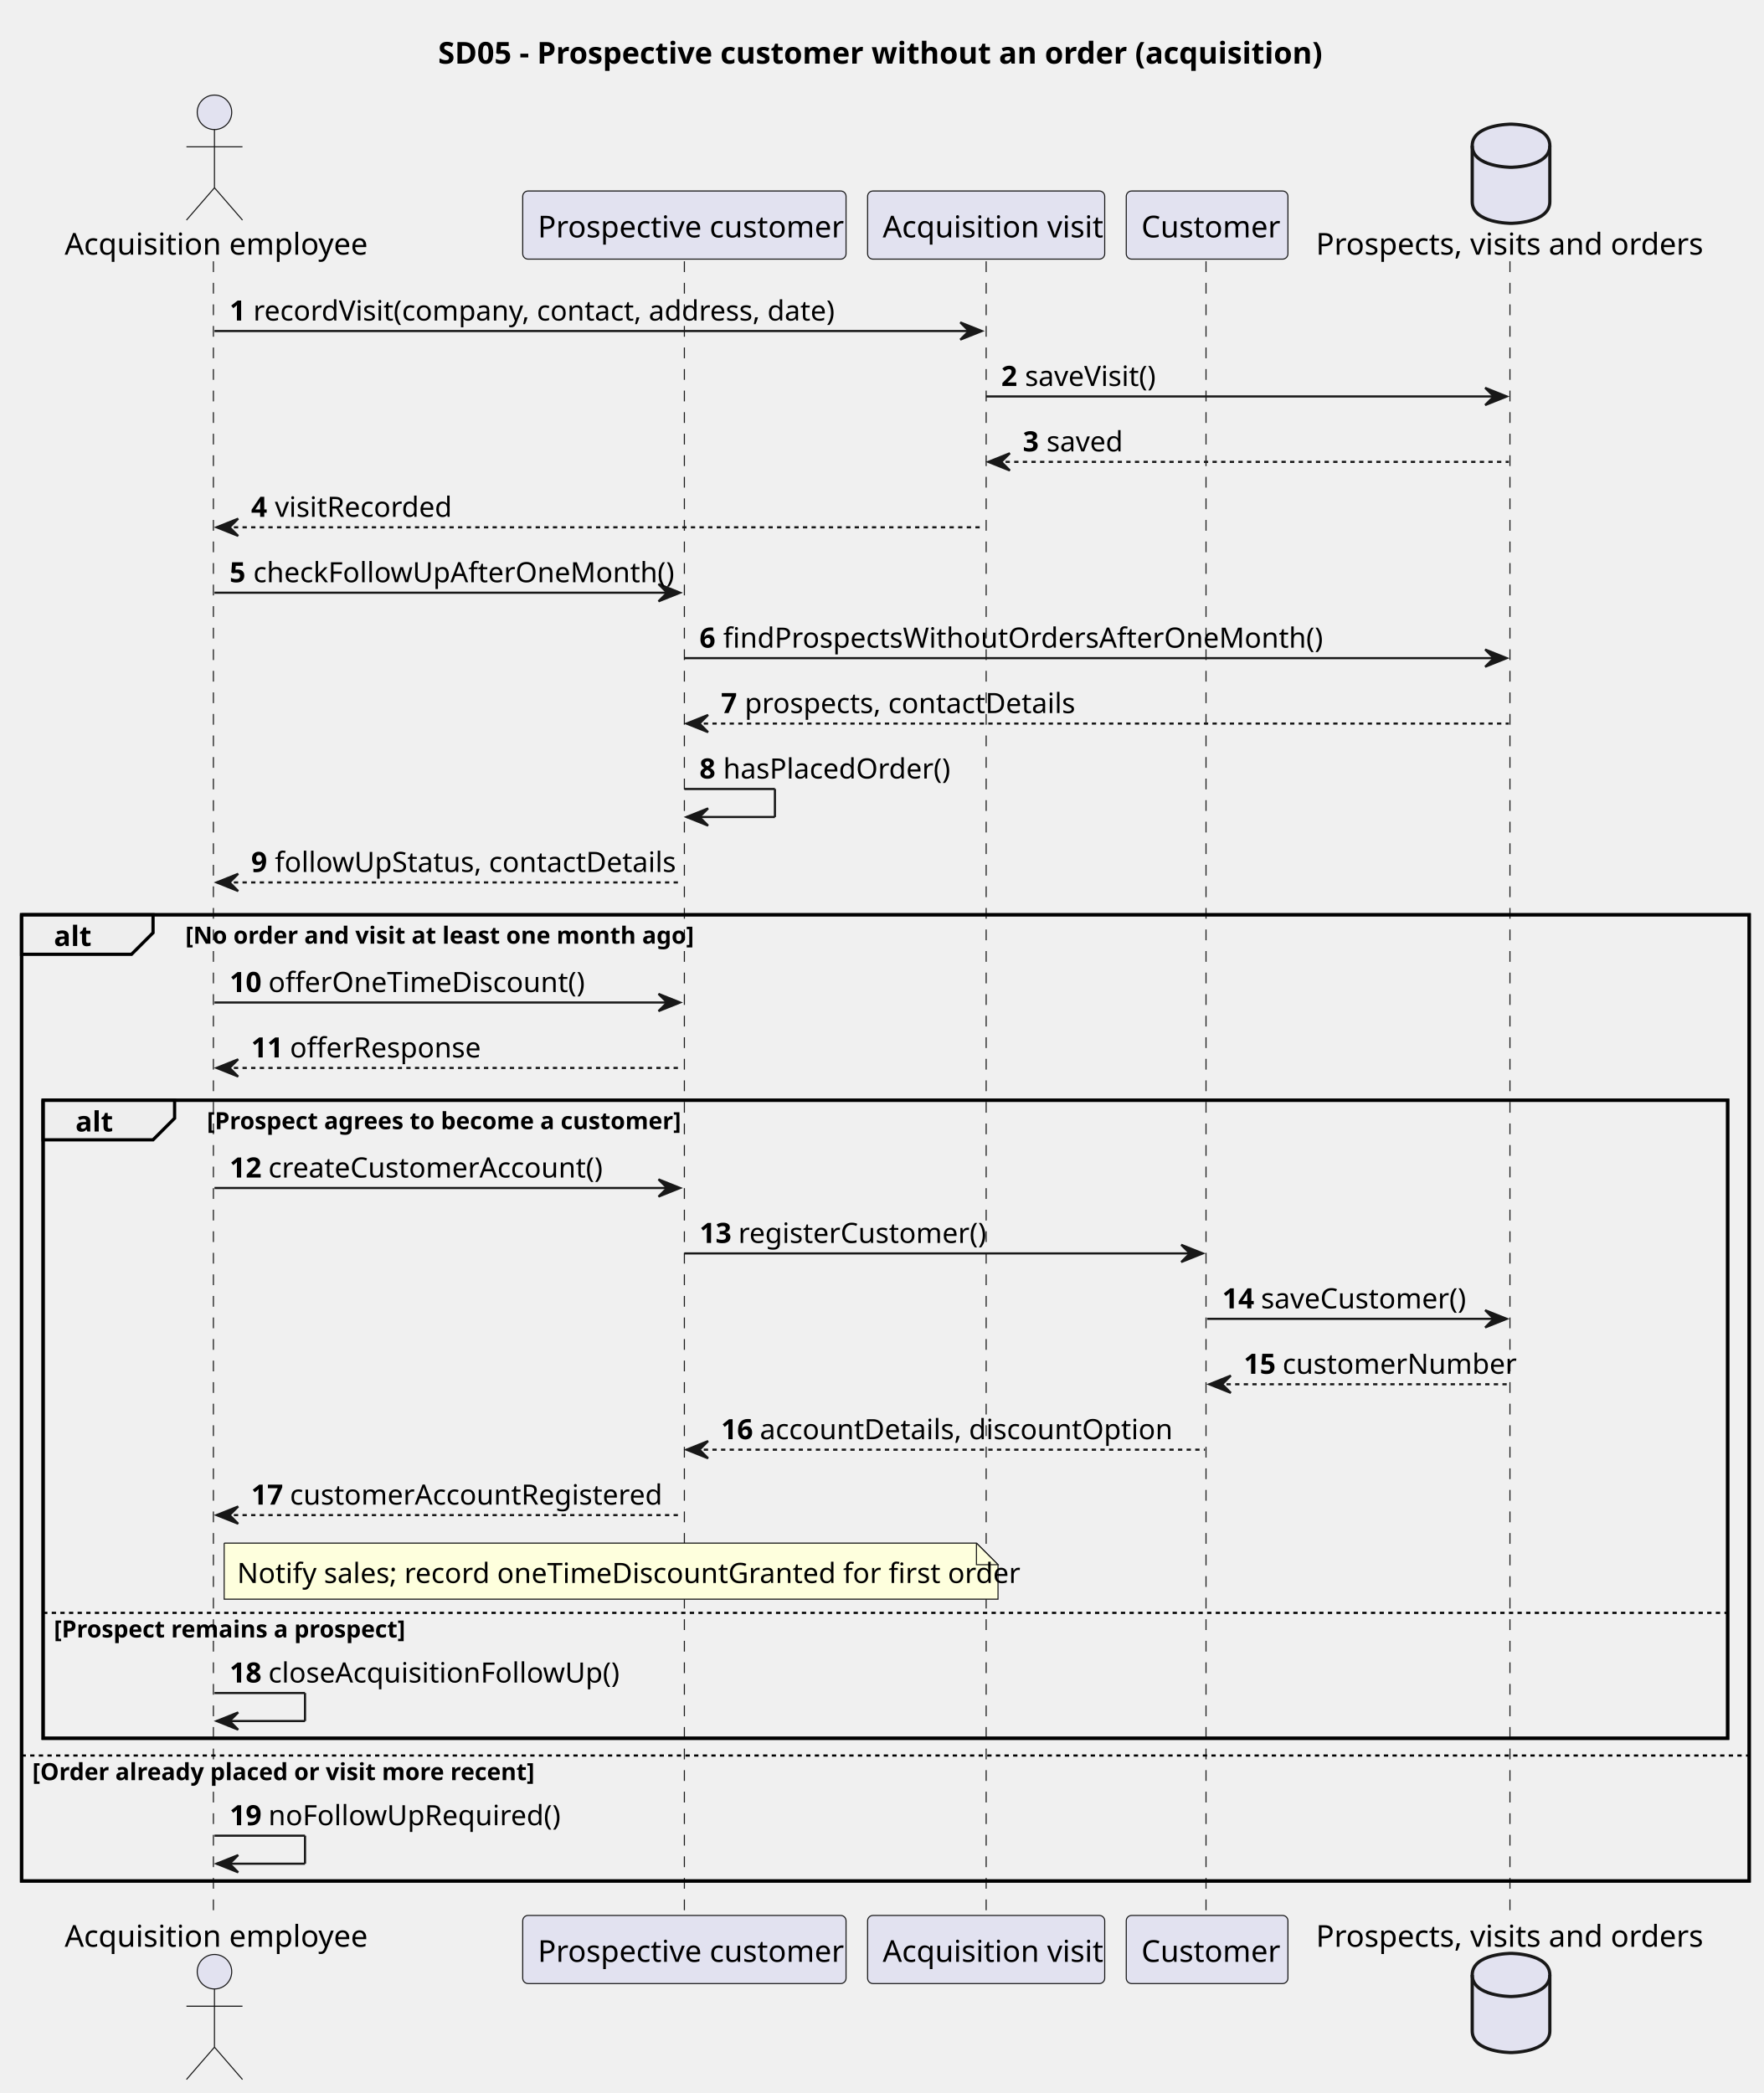
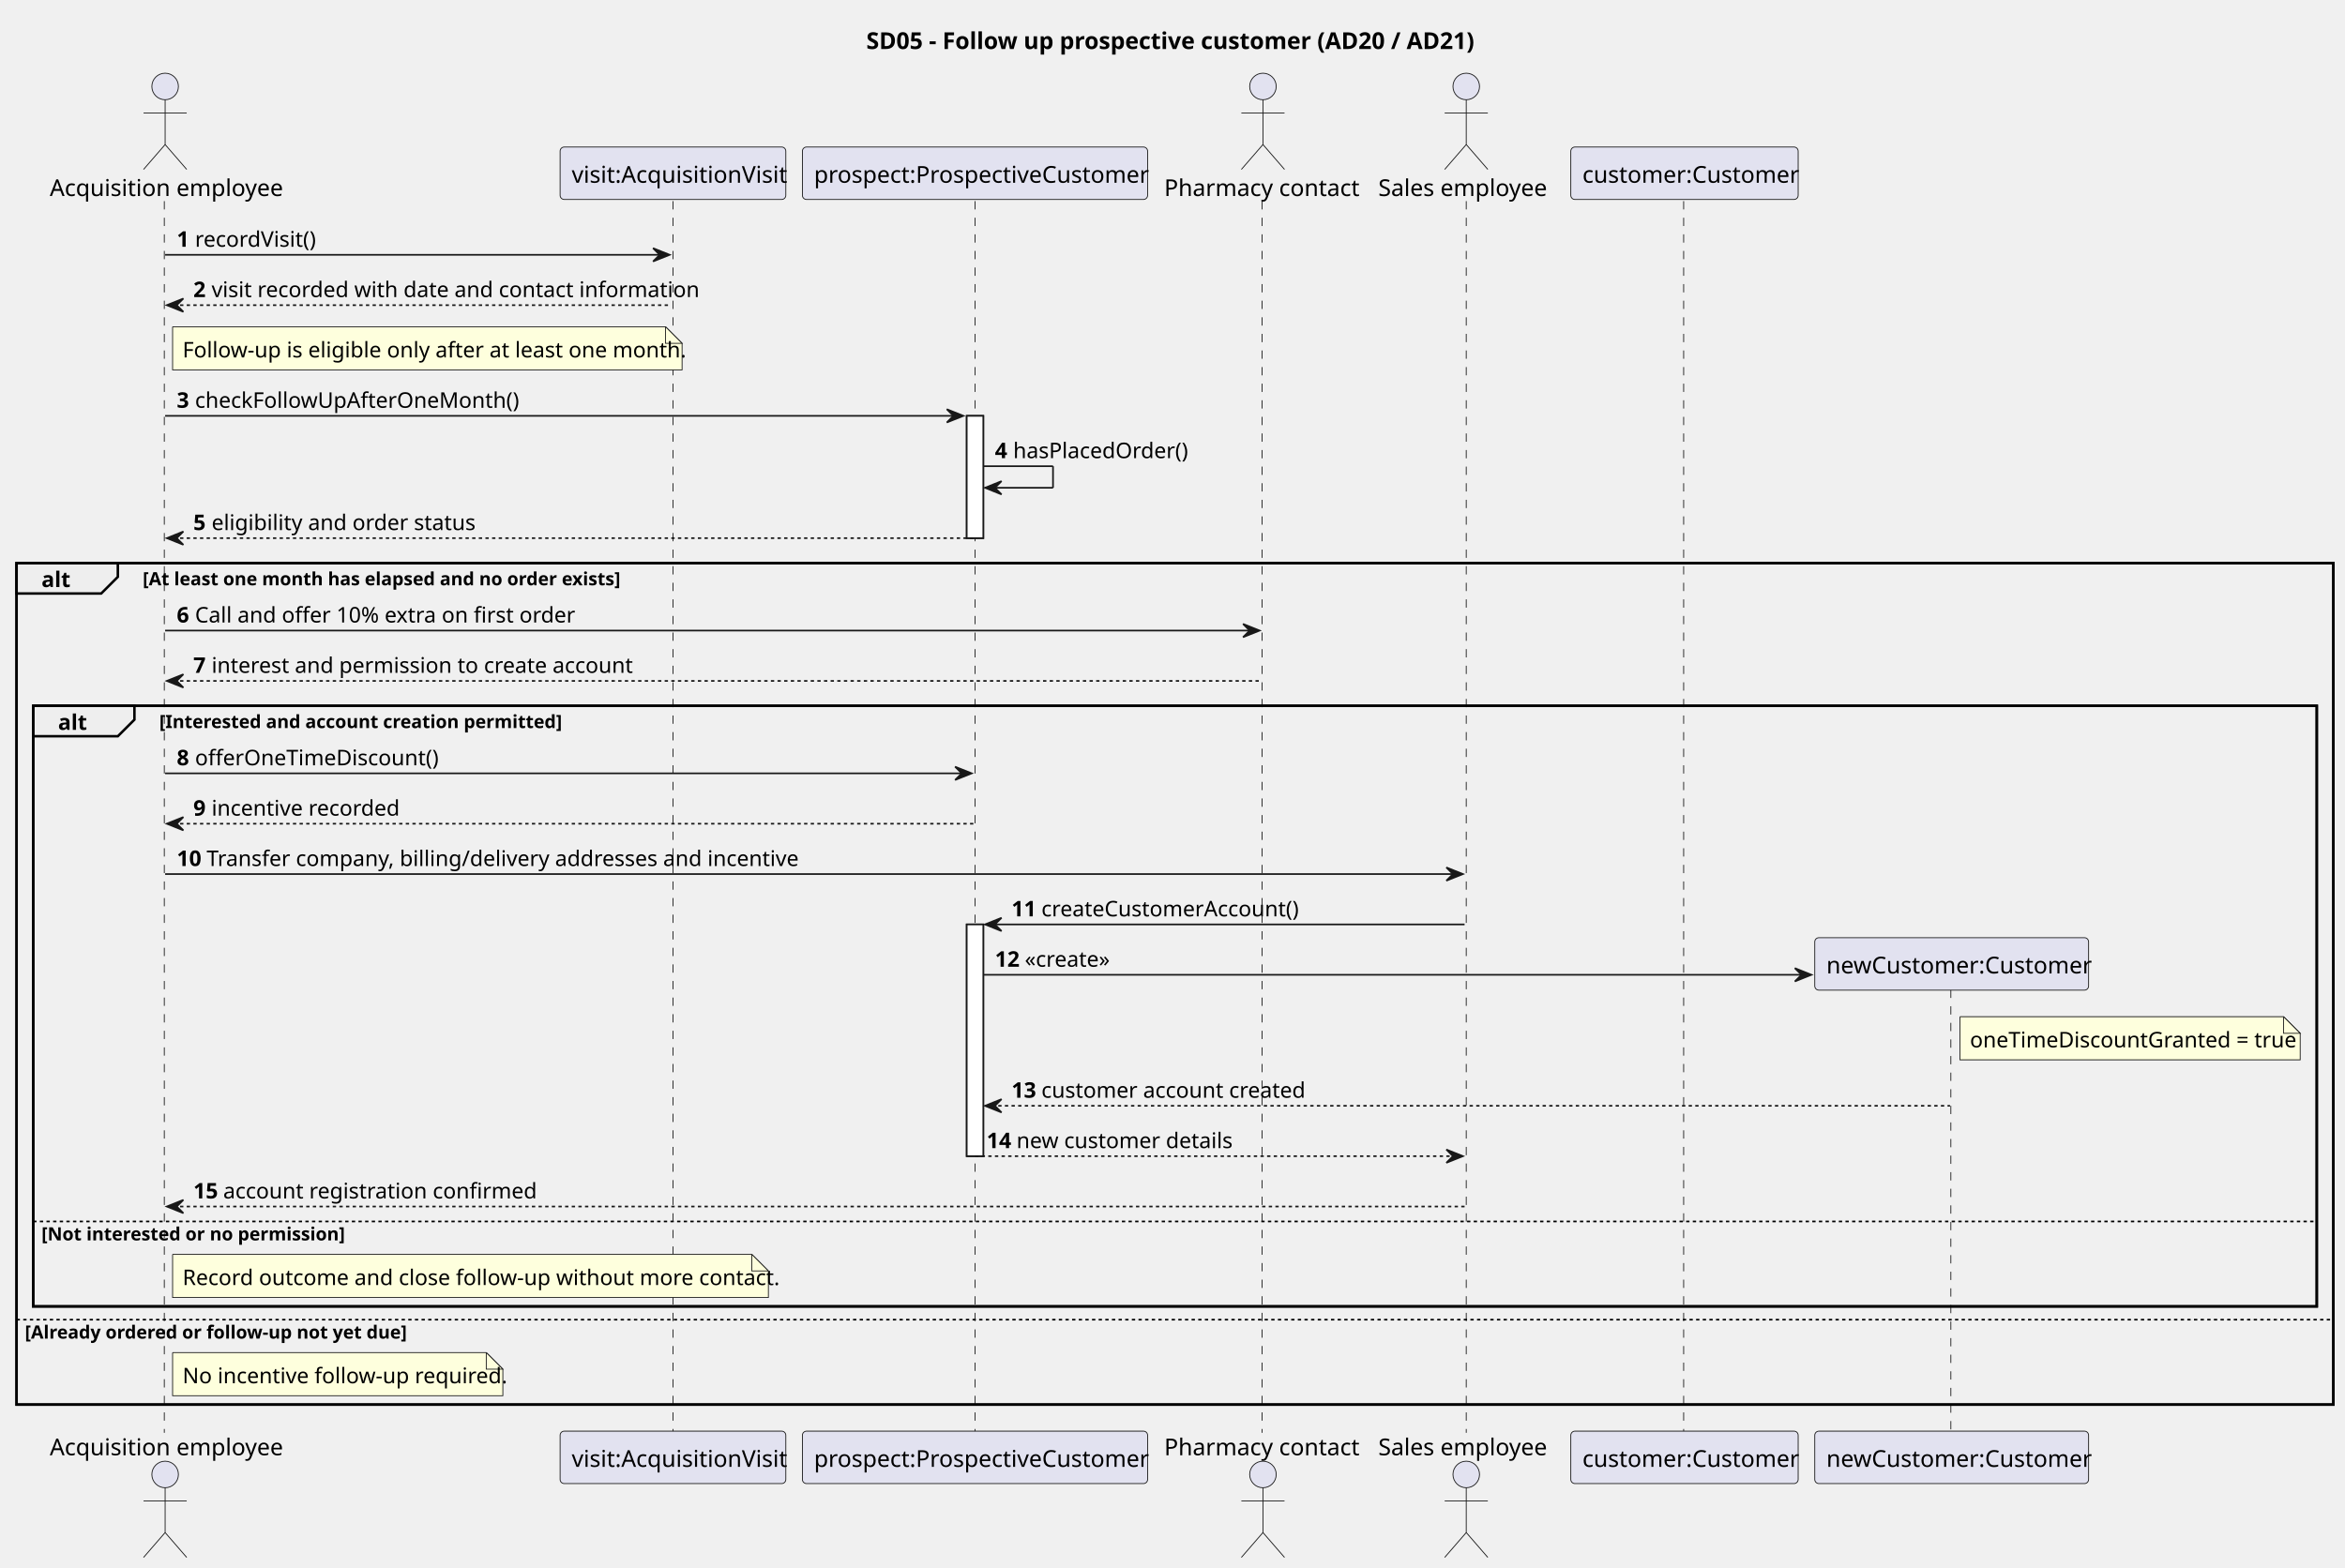
- <svg xmlns="http://www.w3.org/2000/svg" contentStyleType="text/css" height="971px" preserveAspectRatio="none" style="width:818px;height:971px;background:#FFFFFF;" version="1.1" viewBox="0 0 818 971" width="818px" zoomAndPan="magnify">
+ <svg xmlns="http://www.w3.org/2000/svg" contentStyleType="text/css" height="945px" preserveAspectRatio="none" style="width:1413px;height:945px;background:#FFFFFF;" version="1.1" viewBox="0 0 1413 945" width="1413px" zoomAndPan="magnify">
  <defs />
  <g>
-     <text fill="#000000" font-family="sans-serif" font-size="14" font-weight="bold" lengthAdjust="spacing" textLength="414" x="203.25" y="29.533">SD05 - Prospective customer without an order (acquisition)</text>
-     <rect fill="none" height="448.242" style="stroke:#000000;stroke-width:1.5;" width="801.5" x="10" y="424.383" />
-     <rect fill="none" height="296" style="stroke:#000000;stroke-width:1.5;" width="781.5" x="20" y="510.438" />
-     <line style="stroke:#181818;stroke-width:0.5;stroke-dasharray:5.0,5.0;" x1="99" x2="99" y1="121.219" y2="889.625" />
-     <line style="stroke:#181818;stroke-width:0.5;stroke-dasharray:5.0,5.0;" x1="317.5" x2="317.5" y1="121.219" y2="889.625" />
-     <line style="stroke:#181818;stroke-width:0.5;stroke-dasharray:5.0,5.0;" x1="457.5" x2="457.5" y1="121.219" y2="889.625" />
-     <line style="stroke:#181818;stroke-width:0.5;stroke-dasharray:5.0,5.0;" x1="559.5" x2="559.5" y1="121.219" y2="889.625" />
-     <line style="stroke:#181818;stroke-width:0.5;stroke-dasharray:5.0,5.0;" x1="700.5" x2="700.5" y1="121.219" y2="889.625" />
+     <text fill="#000000" font-family="sans-serif" font-size="14" font-weight="bold" lengthAdjust="spacing" textLength="371" x="522" y="29.533">SD05 - Follow up prospective customer (AD20 / AD21)</text>
+     <rect fill="#FFFFFF" height="73.703" style="stroke:#181818;stroke-width:1.0;" width="10" x="582.5" y="250.625" />
+     <rect fill="#FFFFFF" height="139.664" style="stroke:#181818;stroke-width:1.0;" width="10" x="582.5" y="557.141" />
+     <rect fill="none" height="507.203" style="stroke:#000000;stroke-width:1.5;" width="1396" x="10" y="339.328" />
+     <rect fill="none" height="361.961" style="stroke:#000000;stroke-width:1.5;" width="1376" x="20" y="425.383" />
+     <line style="stroke:#181818;stroke-width:0.5;stroke-dasharray:5.0,5.0;" x1="99" x2="99" y1="121.219" y2="863.531" />
+     <line style="stroke:#181818;stroke-width:0.5;stroke-dasharray:5.0,5.0;" x1="405.5" x2="405.5" y1="121.219" y2="863.531" />
+     <line style="stroke:#181818;stroke-width:0.5;stroke-dasharray:5.0,5.0;" x1="587.5" x2="587.5" y1="121.219" y2="863.531" />
+     <line style="stroke:#181818;stroke-width:0.5;stroke-dasharray:5.0,5.0;" x1="760.5" x2="760.5" y1="121.219" y2="863.531" />
+     <line style="stroke:#181818;stroke-width:0.5;stroke-dasharray:5.0,5.0;" x1="883.5" x2="883.5" y1="121.219" y2="863.531" />
+     <line style="stroke:#181818;stroke-width:0.5;stroke-dasharray:5.0,5.0;" x1="1014.5" x2="1014.5" y1="121.219" y2="863.531" />
+     <line style="stroke:#181818;stroke-width:0.5;stroke-dasharray:5.0,5.0;" x1="1175.5" x2="1175.5" y1="596.445" y2="863.531" />
    <text fill="#000000" font-family="sans-serif" font-size="14" lengthAdjust="spacing" textLength="133" x="30" y="118.143">Acquisition employee</text>
    <ellipse cx="99.5" cy="52.109" fill="#E2E2F0" rx="8" ry="8" style="stroke:#181818;stroke-width:0.5;" />
    <path d="M99.5,60.109 L99.5,87.109 M86.5,68.109 L112.5,68.109 M99.5,87.109 L86.5,102.109 M99.5,87.109 L112.5,102.109 " fill="none" style="stroke:#181818;stroke-width:0.5;" />
-     <text fill="#000000" font-family="sans-serif" font-size="14" lengthAdjust="spacing" textLength="133" x="30" y="903.158">Acquisition employee</text>
-     <ellipse cx="99.5" cy="914.734" fill="#E2E2F0" rx="8" ry="8" style="stroke:#181818;stroke-width:0.5;" />
-     <path d="M99.5,922.734 L99.5,949.734 M86.5,930.734 L112.5,930.734 M99.5,949.734 L86.5,964.734 M99.5,949.734 L112.5,964.734 " fill="none" style="stroke:#181818;stroke-width:0.5;" />
-     <rect fill="#E2E2F0" height="31.609" rx="2.5" ry="2.5" style="stroke:#181818;stroke-width:0.5;" width="150" x="242.5" y="88.609" />
-     <text fill="#000000" font-family="sans-serif" font-size="14" lengthAdjust="spacing" textLength="136" x="249.5" y="110.143">Prospective customer</text>
-     <rect fill="#E2E2F0" height="31.609" rx="2.5" ry="2.5" style="stroke:#181818;stroke-width:0.5;" width="150" x="242.5" y="888.625" />
-     <text fill="#000000" font-family="sans-serif" font-size="14" lengthAdjust="spacing" textLength="136" x="249.5" y="910.158">Prospective customer</text>
-     <rect fill="#E2E2F0" height="31.609" rx="2.5" ry="2.5" style="stroke:#181818;stroke-width:0.5;" width="110" x="402.5" y="88.609" />
-     <text fill="#000000" font-family="sans-serif" font-size="14" lengthAdjust="spacing" textLength="96" x="409.5" y="110.143">Acquisition visit</text>
-     <rect fill="#E2E2F0" height="31.609" rx="2.5" ry="2.5" style="stroke:#181818;stroke-width:0.5;" width="110" x="402.5" y="888.625" />
-     <text fill="#000000" font-family="sans-serif" font-size="14" lengthAdjust="spacing" textLength="96" x="409.5" y="910.158">Acquisition visit</text>
-     <rect fill="#E2E2F0" height="31.609" rx="2.5" ry="2.5" style="stroke:#181818;stroke-width:0.5;" width="75" x="522.5" y="88.609" />
-     <text fill="#000000" font-family="sans-serif" font-size="14" lengthAdjust="spacing" textLength="61" x="529.5" y="110.143">Customer</text>
-     <rect fill="#E2E2F0" height="31.609" rx="2.5" ry="2.5" style="stroke:#181818;stroke-width:0.5;" width="75" x="522.5" y="888.625" />
-     <text fill="#000000" font-family="sans-serif" font-size="14" lengthAdjust="spacing" textLength="61" x="529.5" y="910.158">Customer</text>
-     <text fill="#000000" font-family="sans-serif" font-size="14" lengthAdjust="spacing" textLength="175" x="610.5" y="118.143">Prospects, visits and orders</text>
-     <path d="M683,67.609 C683,57.609 701,57.609 701,57.609 C701,57.609 719,57.609 719,67.609 L719,93.609 C719,103.609 701,103.609 701,103.609 C701,103.609 683,103.609 683,93.609 L683,67.609 " fill="#E2E2F0" style="stroke:#181818;stroke-width:1.5;" />
-     <path d="M683,67.609 C683,77.609 701,77.609 701,77.609 C701,77.609 719,77.609 719,67.609 " fill="none" style="stroke:#181818;stroke-width:1.5;" />
-     <text fill="#000000" font-family="sans-serif" font-size="14" lengthAdjust="spacing" textLength="175" x="610.5" y="903.158">Prospects, visits and orders</text>
-     <path d="M683,916.234 C683,906.234 701,906.234 701,906.234 C701,906.234 719,906.234 719,916.234 L719,942.234 C719,952.234 701,952.234 701,952.234 C701,952.234 683,952.234 683,942.234 L683,916.234 " fill="#E2E2F0" style="stroke:#181818;stroke-width:1.5;" />
-     <path d="M683,916.234 C683,926.234 701,926.234 701,926.234 C701,926.234 719,926.234 719,916.234 " fill="none" style="stroke:#181818;stroke-width:1.5;" />
-     <polygon fill="#181818" points="445.5,149.57,455.5,153.57,445.5,157.57,449.5,153.57" style="stroke:#181818;stroke-width:1.0;" />
-     <line style="stroke:#181818;stroke-width:1.0;" x1="99.5" x2="451.5" y1="153.57" y2="153.57" />
+     <text fill="#000000" font-family="sans-serif" font-size="14" lengthAdjust="spacing" textLength="133" x="30" y="877.064">Acquisition employee</text>
+     <ellipse cx="99.5" cy="888.641" fill="#E2E2F0" rx="8" ry="8" style="stroke:#181818;stroke-width:0.5;" />
+     <path d="M99.5,896.641 L99.5,923.641 M86.5,904.641 L112.5,904.641 M99.5,923.641 L86.5,938.641 M99.5,923.641 L112.5,938.641 " fill="none" style="stroke:#181818;stroke-width:0.5;" />
+     <rect fill="#E2E2F0" height="31.609" rx="2.5" ry="2.5" style="stroke:#181818;stroke-width:0.5;" width="136" x="337.5" y="88.609" />
+     <text fill="#000000" font-family="sans-serif" font-size="14" lengthAdjust="spacing" textLength="122" x="344.5" y="110.143">visit:AcquisitionVisit</text>
+     <rect fill="#E2E2F0" height="31.609" rx="2.5" ry="2.5" style="stroke:#181818;stroke-width:0.5;" width="136" x="337.5" y="862.531" />
+     <text fill="#000000" font-family="sans-serif" font-size="14" lengthAdjust="spacing" textLength="122" x="344.5" y="884.064">visit:AcquisitionVisit</text>
+     <rect fill="#E2E2F0" height="31.609" rx="2.5" ry="2.5" style="stroke:#181818;stroke-width:0.5;" width="208" x="483.5" y="88.609" />
+     <text fill="#000000" font-family="sans-serif" font-size="14" lengthAdjust="spacing" textLength="194" x="490.5" y="110.143">prospect:ProspectiveCustomer</text>
+     <rect fill="#E2E2F0" height="31.609" rx="2.5" ry="2.5" style="stroke:#181818;stroke-width:0.5;" width="208" x="483.5" y="862.531" />
+     <text fill="#000000" font-family="sans-serif" font-size="14" lengthAdjust="spacing" textLength="194" x="490.5" y="884.064">prospect:ProspectiveCustomer</text>
+     <text fill="#000000" font-family="sans-serif" font-size="14" lengthAdjust="spacing" textLength="113" x="701.5" y="118.143">Pharmacy contact</text>
+     <ellipse cx="761" cy="52.109" fill="#E2E2F0" rx="8" ry="8" style="stroke:#181818;stroke-width:0.5;" />
+     <path d="M761,60.109 L761,87.109 M748,68.109 L774,68.109 M761,87.109 L748,102.109 M761,87.109 L774,102.109 " fill="none" style="stroke:#181818;stroke-width:0.5;" />
+     <text fill="#000000" font-family="sans-serif" font-size="14" lengthAdjust="spacing" textLength="113" x="701.5" y="877.064">Pharmacy contact</text>
+     <ellipse cx="761" cy="888.641" fill="#E2E2F0" rx="8" ry="8" style="stroke:#181818;stroke-width:0.5;" />
+     <path d="M761,896.641 L761,923.641 M748,904.641 L774,904.641 M761,923.641 L748,938.641 M761,923.641 L774,938.641 " fill="none" style="stroke:#181818;stroke-width:0.5;" />
+     <text fill="#000000" font-family="sans-serif" font-size="14" lengthAdjust="spacing" textLength="100" x="830.5" y="118.143">Sales employee</text>
+     <ellipse cx="883.5" cy="52.109" fill="#E2E2F0" rx="8" ry="8" style="stroke:#181818;stroke-width:0.5;" />
+     <path d="M883.5,60.109 L883.5,87.109 M870.5,68.109 L896.5,68.109 M883.5,87.109 L870.5,102.109 M883.5,87.109 L896.5,102.109 " fill="none" style="stroke:#181818;stroke-width:0.5;" />
+     <text fill="#000000" font-family="sans-serif" font-size="14" lengthAdjust="spacing" textLength="100" x="830.5" y="877.064">Sales employee</text>
+     <ellipse cx="883.5" cy="888.641" fill="#E2E2F0" rx="8" ry="8" style="stroke:#181818;stroke-width:0.5;" />
+     <path d="M883.5,896.641 L883.5,923.641 M870.5,904.641 L896.5,904.641 M883.5,923.641 L870.5,938.641 M883.5,923.641 L896.5,938.641 " fill="none" style="stroke:#181818;stroke-width:0.5;" />
+     <rect fill="#E2E2F0" height="31.609" rx="2.5" ry="2.5" style="stroke:#181818;stroke-width:0.5;" width="137" x="946.5" y="88.609" />
+     <text fill="#000000" font-family="sans-serif" font-size="14" lengthAdjust="spacing" textLength="123" x="953.5" y="110.143">customer:Customer</text>
+     <rect fill="#E2E2F0" height="31.609" rx="2.5" ry="2.5" style="stroke:#181818;stroke-width:0.5;" width="137" x="946.5" y="862.531" />
+     <text fill="#000000" font-family="sans-serif" font-size="14" lengthAdjust="spacing" textLength="123" x="953.5" y="884.064">customer:Customer</text>
+     <rect fill="#E2E2F0" height="31.609" rx="2.5" ry="2.5" style="stroke:#181818;stroke-width:0.5;" width="165" x="1093.5" y="862.531" />
+     <text fill="#000000" font-family="sans-serif" font-size="14" lengthAdjust="spacing" textLength="151" x="1100.5" y="884.064">newCustomer:Customer</text>
+     <rect fill="#FFFFFF" height="73.703" style="stroke:#181818;stroke-width:1.0;" width="10" x="582.5" y="250.625" />
+     <rect fill="#FFFFFF" height="139.664" style="stroke:#181818;stroke-width:1.0;" width="10" x="582.5" y="557.141" />
+     <polygon fill="#181818" points="393.5,149.57,403.5,153.57,393.5,157.57,397.5,153.57" style="stroke:#181818;stroke-width:1.0;" />
+     <line style="stroke:#181818;stroke-width:1.0;" x1="99.5" x2="399.5" y1="153.57" y2="153.57" />
    <text fill="#000000" font-family="sans-serif" font-size="13" font-weight="bold" lengthAdjust="spacing" textLength="7" x="106.5" y="148.714">1</text>
-     <text fill="#000000" font-family="sans-serif" font-size="13" lengthAdjust="spacing" textLength="261" x="117.5" y="148.714">recordVisit(company, contact, address, date)</text>
-     <polygon fill="#181818" points="689,179.922,699,183.922,689,187.922,693,183.922" style="stroke:#181818;stroke-width:1.0;" />
-     <line style="stroke:#181818;stroke-width:1.0;" x1="457.5" x2="695" y1="183.922" y2="183.922" />
-     <text fill="#000000" font-family="sans-serif" font-size="13" font-weight="bold" lengthAdjust="spacing" textLength="7" x="464.5" y="179.065">2</text>
-     <text fill="#000000" font-family="sans-serif" font-size="13" lengthAdjust="spacing" textLength="60" x="475.5" y="179.065">saveVisit()</text>
-     <polygon fill="#181818" points="468.5,210.273,458.5,214.273,468.5,218.273,464.5,214.273" style="stroke:#181818;stroke-width:1.0;" />
-     <line style="stroke:#181818;stroke-width:1.0;stroke-dasharray:2.0,2.0;" x1="462.5" x2="700" y1="214.273" y2="214.273" />
-     <text fill="#000000" font-family="sans-serif" font-size="13" font-weight="bold" lengthAdjust="spacing" textLength="7" x="474.5" y="209.417">3</text>
-     <text fill="#000000" font-family="sans-serif" font-size="13" lengthAdjust="spacing" textLength="33" x="485.5" y="209.417">saved</text>
-     <polygon fill="#181818" points="110.5,240.625,100.5,244.625,110.5,248.625,106.5,244.625" style="stroke:#181818;stroke-width:1.0;" />
-     <line style="stroke:#181818;stroke-width:1.0;stroke-dasharray:2.0,2.0;" x1="104.5" x2="456.5" y1="244.625" y2="244.625" />
-     <text fill="#000000" font-family="sans-serif" font-size="13" font-weight="bold" lengthAdjust="spacing" textLength="7" x="116.5" y="239.769">4</text>
-     <text fill="#000000" font-family="sans-serif" font-size="13" lengthAdjust="spacing" textLength="77" x="127.5" y="239.769">visitRecorded</text>
-     <polygon fill="#181818" points="305.5,270.977,315.5,274.977,305.5,278.977,309.5,274.977" style="stroke:#181818;stroke-width:1.0;" />
-     <line style="stroke:#181818;stroke-width:1.0;" x1="99.5" x2="311.5" y1="274.977" y2="274.977" />
-     <text fill="#000000" font-family="sans-serif" font-size="13" font-weight="bold" lengthAdjust="spacing" textLength="7" x="106.5" y="270.12">5</text>
-     <text fill="#000000" font-family="sans-serif" font-size="13" lengthAdjust="spacing" textLength="183" x="117.5" y="270.12">checkFollowUpAfterOneMonth()</text>
-     <polygon fill="#181818" points="689,301.328,699,305.328,689,309.328,693,305.328" style="stroke:#181818;stroke-width:1.0;" />
-     <line style="stroke:#181818;stroke-width:1.0;" x1="317.5" x2="695" y1="305.328" y2="305.328" />
-     <text fill="#000000" font-family="sans-serif" font-size="13" font-weight="bold" lengthAdjust="spacing" textLength="7" x="324.5" y="300.472">6</text>
-     <text fill="#000000" font-family="sans-serif" font-size="13" lengthAdjust="spacing" textLength="258" x="335.5" y="300.472">findProspectsWithoutOrdersAfterOneMonth()</text>
-     <polygon fill="#181818" points="328.5,331.68,318.5,335.68,328.5,339.68,324.5,335.68" style="stroke:#181818;stroke-width:1.0;" />
-     <line style="stroke:#181818;stroke-width:1.0;stroke-dasharray:2.0,2.0;" x1="322.5" x2="700" y1="335.68" y2="335.68" />
-     <text fill="#000000" font-family="sans-serif" font-size="13" font-weight="bold" lengthAdjust="spacing" textLength="7" x="334.5" y="330.823">7</text>
-     <text fill="#000000" font-family="sans-serif" font-size="13" lengthAdjust="spacing" textLength="148" x="345.5" y="330.823">prospects, contactDetails</text>
-     <line style="stroke:#181818;stroke-width:1.0;" x1="317.5" x2="359.5" y1="366.031" y2="366.031" />
-     <line style="stroke:#181818;stroke-width:1.0;" x1="359.5" x2="359.5" y1="366.031" y2="379.031" />
-     <line style="stroke:#181818;stroke-width:1.0;" x1="318.5" x2="359.5" y1="379.031" y2="379.031" />
-     <polygon fill="#181818" points="328.5,375.031,318.5,379.031,328.5,383.031,324.5,379.031" style="stroke:#181818;stroke-width:1.0;" />
-     <text fill="#000000" font-family="sans-serif" font-size="13" font-weight="bold" lengthAdjust="spacing" textLength="7" x="324.5" y="361.175">8</text>
-     <text fill="#000000" font-family="sans-serif" font-size="13" lengthAdjust="spacing" textLength="101" x="335.5" y="361.175">hasPlacedOrder()</text>
-     <polygon fill="#181818" points="110.5,405.383,100.5,409.383,110.5,413.383,106.5,409.383" style="stroke:#181818;stroke-width:1.0;" />
-     <line style="stroke:#181818;stroke-width:1.0;stroke-dasharray:2.0,2.0;" x1="104.5" x2="316.5" y1="409.383" y2="409.383" />
-     <text fill="#000000" font-family="sans-serif" font-size="13" font-weight="bold" lengthAdjust="spacing" textLength="7" x="116.5" y="404.526">9</text>
-     <text fill="#000000" font-family="sans-serif" font-size="13" lengthAdjust="spacing" textLength="177" x="127.5" y="404.526">followUpStatus, contactDetails</text>
-     <path d="M10,424.383 L71,424.383 L71,432.734 L61,442.734 L10,442.734 L10,424.383 " fill="#EEEEEE" style="stroke:#000000;stroke-width:1.5;" />
-     <rect fill="none" height="448.242" style="stroke:#000000;stroke-width:1.5;" width="801.5" x="10" y="424.383" />
-     <text fill="#000000" font-family="sans-serif" font-size="13" font-weight="bold" lengthAdjust="spacing" textLength="16" x="25" y="438.878">alt</text>
-     <text fill="#000000" font-family="sans-serif" font-size="11" font-weight="bold" lengthAdjust="spacing" textLength="234" x="86" y="437.802">[No order and visit at least one month ago]</text>
-     <polygon fill="#181818" points="305.5,461.086,315.5,465.086,305.5,469.086,309.5,465.086" style="stroke:#181818;stroke-width:1.0;" />
-     <line style="stroke:#181818;stroke-width:1.0;" x1="99.5" x2="311.5" y1="465.086" y2="465.086" />
-     <text fill="#000000" font-family="sans-serif" font-size="13" font-weight="bold" lengthAdjust="spacing" textLength="14" x="106.5" y="460.229">10</text>
-     <text fill="#000000" font-family="sans-serif" font-size="13" lengthAdjust="spacing" textLength="135" x="124.5" y="460.229">offerOneTimeDiscount()</text>
-     <polygon fill="#181818" points="110.5,491.438,100.5,495.438,110.5,499.438,106.5,495.438" style="stroke:#181818;stroke-width:1.0;" />
-     <line style="stroke:#181818;stroke-width:1.0;stroke-dasharray:2.0,2.0;" x1="104.5" x2="316.5" y1="495.438" y2="495.438" />
-     <text fill="#000000" font-family="sans-serif" font-size="13" font-weight="bold" lengthAdjust="spacing" textLength="14" x="116.5" y="490.581">11</text>
-     <text fill="#000000" font-family="sans-serif" font-size="13" lengthAdjust="spacing" textLength="82" x="134.5" y="490.581">offerResponse</text>
-     <path d="M20,510.438 L81,510.438 L81,518.789 L71,528.789 L20,528.789 L20,510.438 " fill="#EEEEEE" style="stroke:#000000;stroke-width:1.5;" />
-     <rect fill="none" height="296" style="stroke:#000000;stroke-width:1.5;" width="781.5" x="20" y="510.438" />
-     <text fill="#000000" font-family="sans-serif" font-size="13" font-weight="bold" lengthAdjust="spacing" textLength="16" x="35" y="524.933">alt</text>
-     <text fill="#000000" font-family="sans-serif" font-size="11" font-weight="bold" lengthAdjust="spacing" textLength="228" x="96" y="523.856">[Prospect agrees to become a customer]</text>
-     <polygon fill="#181818" points="305.5,547.141,315.5,551.141,305.5,555.141,309.5,551.141" style="stroke:#181818;stroke-width:1.0;" />
-     <line style="stroke:#181818;stroke-width:1.0;" x1="99.5" x2="311.5" y1="551.141" y2="551.141" />
-     <text fill="#000000" font-family="sans-serif" font-size="13" font-weight="bold" lengthAdjust="spacing" textLength="14" x="106.5" y="546.284">12</text>
-     <text fill="#000000" font-family="sans-serif" font-size="13" lengthAdjust="spacing" textLength="148" x="124.5" y="546.284">createCustomerAccount()</text>
-     <polygon fill="#181818" points="548,577.492,558,581.492,548,585.492,552,581.492" style="stroke:#181818;stroke-width:1.0;" />
-     <line style="stroke:#181818;stroke-width:1.0;" x1="317.5" x2="554" y1="581.492" y2="581.492" />
-     <text fill="#000000" font-family="sans-serif" font-size="13" font-weight="bold" lengthAdjust="spacing" textLength="14" x="324.5" y="576.636">13</text>
-     <text fill="#000000" font-family="sans-serif" font-size="13" lengthAdjust="spacing" textLength="107" x="342.5" y="576.636">registerCustomer()</text>
-     <polygon fill="#181818" points="689,607.844,699,611.844,689,615.844,693,611.844" style="stroke:#181818;stroke-width:1.0;" />
-     <line style="stroke:#181818;stroke-width:1.0;" x1="560" x2="695" y1="611.844" y2="611.844" />
-     <text fill="#000000" font-family="sans-serif" font-size="13" font-weight="bold" lengthAdjust="spacing" textLength="14" x="567" y="606.987">14</text>
-     <text fill="#000000" font-family="sans-serif" font-size="13" lengthAdjust="spacing" textLength="90" x="585" y="606.987">saveCustomer()</text>
-     <polygon fill="#181818" points="571,638.195,561,642.195,571,646.195,567,642.195" style="stroke:#181818;stroke-width:1.0;" />
-     <line style="stroke:#181818;stroke-width:1.0;stroke-dasharray:2.0,2.0;" x1="565" x2="700" y1="642.195" y2="642.195" />
-     <text fill="#000000" font-family="sans-serif" font-size="13" font-weight="bold" lengthAdjust="spacing" textLength="14" x="577" y="637.339">15</text>
-     <text fill="#000000" font-family="sans-serif" font-size="13" lengthAdjust="spacing" textLength="99" x="595" y="637.339">customerNumber</text>
-     <polygon fill="#181818" points="328.5,668.547,318.5,672.547,328.5,676.547,324.5,672.547" style="stroke:#181818;stroke-width:1.0;" />
-     <line style="stroke:#181818;stroke-width:1.0;stroke-dasharray:2.0,2.0;" x1="322.5" x2="559" y1="672.547" y2="672.547" />
-     <text fill="#000000" font-family="sans-serif" font-size="13" font-weight="bold" lengthAdjust="spacing" textLength="14" x="334.5" y="667.69">16</text>
-     <text fill="#000000" font-family="sans-serif" font-size="13" lengthAdjust="spacing" textLength="181" x="352.5" y="667.69">accountDetails, discountOption</text>
-     <polygon fill="#181818" points="110.5,698.898,100.5,702.898,110.5,706.898,106.5,702.898" style="stroke:#181818;stroke-width:1.0;" />
-     <line style="stroke:#181818;stroke-width:1.0;stroke-dasharray:2.0,2.0;" x1="104.5" x2="316.5" y1="702.898" y2="702.898" />
-     <text fill="#000000" font-family="sans-serif" font-size="13" font-weight="bold" lengthAdjust="spacing" textLength="14" x="116.5" y="698.042">17</text>
-     <text fill="#000000" font-family="sans-serif" font-size="13" lengthAdjust="spacing" textLength="164" x="134.5" y="698.042">customerAccountRegistered</text>
-     <path d="M104,715.898 L104,741.898 L463,741.898 L463,725.898 L453,715.898 L104,715.898 " fill="#FEFFDD" style="stroke:#181818;stroke-width:0.5;" />
-     <path d="M453,715.898 L453,725.898 L463,725.898 L453,715.898 " fill="#FEFFDD" style="stroke:#181818;stroke-width:0.5;" />
-     <text fill="#000000" font-family="sans-serif" font-size="13" lengthAdjust="spacing" textLength="338" x="110" y="734.394">Notify sales; record oneTimeDiscountGranted for first order</text>
-     <line style="stroke:#000000;stroke-width:1.0;stroke-dasharray:2.0,2.0;" x1="20" x2="801.5" y1="748.25" y2="748.25" />
-     <text fill="#000000" font-family="sans-serif" font-size="11" font-weight="bold" lengthAdjust="spacing" textLength="169" x="25" y="759.669">[Prospect remains a prospect]</text>
-     <line style="stroke:#181818;stroke-width:1.0;" x1="99.5" x2="141.5" y1="785.438" y2="785.438" />
-     <line style="stroke:#181818;stroke-width:1.0;" x1="141.5" x2="141.5" y1="785.438" y2="798.438" />
-     <line style="stroke:#181818;stroke-width:1.0;" x1="100.5" x2="141.5" y1="798.438" y2="798.438" />
-     <polygon fill="#181818" points="110.5,794.438,100.5,798.438,110.5,802.438,106.5,798.438" style="stroke:#181818;stroke-width:1.0;" />
-     <text fill="#000000" font-family="sans-serif" font-size="13" font-weight="bold" lengthAdjust="spacing" textLength="14" x="106.5" y="780.581">18</text>
-     <text fill="#000000" font-family="sans-serif" font-size="13" lengthAdjust="spacing" textLength="156" x="124.5" y="780.581">closeAcquisitionFollowUp()</text>
-     <line style="stroke:#000000;stroke-width:1.0;stroke-dasharray:2.0,2.0;" x1="10" x2="811.5" y1="814.438" y2="814.438" />
-     <text fill="#000000" font-family="sans-serif" font-size="11" font-weight="bold" lengthAdjust="spacing" textLength="235" x="15" y="825.856">[Order already placed or visit more recent]</text>
-     <line style="stroke:#181818;stroke-width:1.0;" x1="99.5" x2="141.5" y1="851.625" y2="851.625" />
-     <line style="stroke:#181818;stroke-width:1.0;" x1="141.5" x2="141.5" y1="851.625" y2="864.625" />
-     <line style="stroke:#181818;stroke-width:1.0;" x1="100.5" x2="141.5" y1="864.625" y2="864.625" />
-     <polygon fill="#181818" points="110.5,860.625,100.5,864.625,110.5,868.625,106.5,864.625" style="stroke:#181818;stroke-width:1.0;" />
-     <text fill="#000000" font-family="sans-serif" font-size="13" font-weight="bold" lengthAdjust="spacing" textLength="14" x="106.5" y="846.769">19</text>
-     <text fill="#000000" font-family="sans-serif" font-size="13" lengthAdjust="spacing" textLength="126" x="124.5" y="846.769">noFollowUpRequired()</text>
+     <text fill="#000000" font-family="sans-serif" font-size="13" lengthAdjust="spacing" textLength="70" x="117.5" y="148.714">recordVisit()</text>
+     <polygon fill="#181818" points="110.5,179.922,100.5,183.922,110.5,187.922,106.5,183.922" style="stroke:#181818;stroke-width:1.0;" />
+     <line style="stroke:#181818;stroke-width:1.0;stroke-dasharray:2.0,2.0;" x1="104.5" x2="404.5" y1="183.922" y2="183.922" />
+     <text fill="#000000" font-family="sans-serif" font-size="13" font-weight="bold" lengthAdjust="spacing" textLength="7" x="116.5" y="179.065">2</text>
+     <text fill="#000000" font-family="sans-serif" font-size="13" lengthAdjust="spacing" textLength="271" x="127.5" y="179.065">visit recorded with date and contact information</text>
+     <path d="M104,196.922 L104,222.922 L411,222.922 L411,206.922 L401,196.922 L104,196.922 " fill="#FEFFDD" style="stroke:#181818;stroke-width:0.5;" />
+     <path d="M401,196.922 L401,206.922 L411,206.922 L401,196.922 " fill="#FEFFDD" style="stroke:#181818;stroke-width:0.5;" />
+     <text fill="#000000" font-family="sans-serif" font-size="13" lengthAdjust="spacing" textLength="286" x="110" y="215.417">Follow-up is eligible only after at least one month.</text>
+     <polygon fill="#181818" points="570.5,246.625,580.5,250.625,570.5,254.625,574.5,250.625" style="stroke:#181818;stroke-width:1.0;" />
+     <line style="stroke:#181818;stroke-width:1.0;" x1="99.5" x2="576.5" y1="250.625" y2="250.625" />
+     <text fill="#000000" font-family="sans-serif" font-size="13" font-weight="bold" lengthAdjust="spacing" textLength="7" x="106.5" y="245.769">3</text>
+     <text fill="#000000" font-family="sans-serif" font-size="13" lengthAdjust="spacing" textLength="183" x="117.5" y="245.769">checkFollowUpAfterOneMonth()</text>
+     <line style="stroke:#181818;stroke-width:1.0;" x1="592.5" x2="634.5" y1="280.977" y2="280.977" />
+     <line style="stroke:#181818;stroke-width:1.0;" x1="634.5" x2="634.5" y1="280.977" y2="293.977" />
+     <line style="stroke:#181818;stroke-width:1.0;" x1="593.5" x2="634.5" y1="293.977" y2="293.977" />
+     <polygon fill="#181818" points="603.5,289.977,593.5,293.977,603.5,297.977,599.5,293.977" style="stroke:#181818;stroke-width:1.0;" />
+     <text fill="#000000" font-family="sans-serif" font-size="13" font-weight="bold" lengthAdjust="spacing" textLength="7" x="599.5" y="276.12">4</text>
+     <text fill="#000000" font-family="sans-serif" font-size="13" lengthAdjust="spacing" textLength="101" x="610.5" y="276.12">hasPlacedOrder()</text>
+     <polygon fill="#181818" points="110.5,320.328,100.5,324.328,110.5,328.328,106.5,324.328" style="stroke:#181818;stroke-width:1.0;" />
+     <line style="stroke:#181818;stroke-width:1.0;stroke-dasharray:2.0,2.0;" x1="104.5" x2="586.5" y1="324.328" y2="324.328" />
+     <text fill="#000000" font-family="sans-serif" font-size="13" font-weight="bold" lengthAdjust="spacing" textLength="7" x="116.5" y="319.472">5</text>
+     <text fill="#000000" font-family="sans-serif" font-size="13" lengthAdjust="spacing" textLength="148" x="127.5" y="319.472">eligibility and order status</text>
+     <path d="M10,339.328 L71,339.328 L71,347.68 L61,357.68 L10,357.68 L10,339.328 " fill="#EEEEEE" style="stroke:#000000;stroke-width:1.5;" />
+     <rect fill="none" height="507.203" style="stroke:#000000;stroke-width:1.5;" width="1396" x="10" y="339.328" />
+     <text fill="#000000" font-family="sans-serif" font-size="13" font-weight="bold" lengthAdjust="spacing" textLength="16" x="25" y="353.823">alt</text>
+     <text fill="#000000" font-family="sans-serif" font-size="11" font-weight="bold" lengthAdjust="spacing" textLength="294" x="86" y="352.747">[At least one month has elapsed and no order exists]</text>
+     <polygon fill="#181818" points="749,376.031,759,380.031,749,384.031,753,380.031" style="stroke:#181818;stroke-width:1.0;" />
+     <line style="stroke:#181818;stroke-width:1.0;" x1="99.5" x2="755" y1="380.031" y2="380.031" />
+     <text fill="#000000" font-family="sans-serif" font-size="13" font-weight="bold" lengthAdjust="spacing" textLength="7" x="106.5" y="375.175">6</text>
+     <text fill="#000000" font-family="sans-serif" font-size="13" lengthAdjust="spacing" textLength="214" x="117.5" y="375.175">Call and offer 10% extra on first order</text>
+     <polygon fill="#181818" points="110.5,406.383,100.5,410.383,110.5,414.383,106.5,410.383" style="stroke:#181818;stroke-width:1.0;" />
+     <line style="stroke:#181818;stroke-width:1.0;stroke-dasharray:2.0,2.0;" x1="104.5" x2="760" y1="410.383" y2="410.383" />
+     <text fill="#000000" font-family="sans-serif" font-size="13" font-weight="bold" lengthAdjust="spacing" textLength="7" x="116.5" y="405.526">7</text>
+     <text fill="#000000" font-family="sans-serif" font-size="13" lengthAdjust="spacing" textLength="240" x="127.5" y="405.526">interest and permission to create account</text>
+     <path d="M20,425.383 L81,425.383 L81,433.734 L71,443.734 L20,443.734 L20,425.383 " fill="#EEEEEE" style="stroke:#000000;stroke-width:1.5;" />
+     <rect fill="none" height="361.961" style="stroke:#000000;stroke-width:1.5;" width="1376" x="20" y="425.383" />
+     <text fill="#000000" font-family="sans-serif" font-size="13" font-weight="bold" lengthAdjust="spacing" textLength="16" x="35" y="439.878">alt</text>
+     <text fill="#000000" font-family="sans-serif" font-size="11" font-weight="bold" lengthAdjust="spacing" textLength="241" x="96" y="438.802">[Interested and account creation permitted]</text>
+     <polygon fill="#181818" points="575.5,462.086,585.5,466.086,575.5,470.086,579.5,466.086" style="stroke:#181818;stroke-width:1.0;" />
+     <line style="stroke:#181818;stroke-width:1.0;" x1="99.5" x2="581.5" y1="466.086" y2="466.086" />
+     <text fill="#000000" font-family="sans-serif" font-size="13" font-weight="bold" lengthAdjust="spacing" textLength="7" x="106.5" y="461.229">8</text>
+     <text fill="#000000" font-family="sans-serif" font-size="13" lengthAdjust="spacing" textLength="135" x="117.5" y="461.229">offerOneTimeDiscount()</text>
+     <polygon fill="#181818" points="110.5,492.438,100.5,496.438,110.5,500.438,106.5,496.438" style="stroke:#181818;stroke-width:1.0;" />
+     <line style="stroke:#181818;stroke-width:1.0;stroke-dasharray:2.0,2.0;" x1="104.5" x2="586.5" y1="496.438" y2="496.438" />
+     <text fill="#000000" font-family="sans-serif" font-size="13" font-weight="bold" lengthAdjust="spacing" textLength="7" x="116.5" y="491.581">9</text>
+     <text fill="#000000" font-family="sans-serif" font-size="13" lengthAdjust="spacing" textLength="104" x="127.5" y="491.581">incentive recorded</text>
+     <polygon fill="#181818" points="871.5,522.789,881.5,526.789,871.5,530.789,875.5,526.789" style="stroke:#181818;stroke-width:1.0;" />
+     <line style="stroke:#181818;stroke-width:1.0;" x1="99.5" x2="877.5" y1="526.789" y2="526.789" />
+     <text fill="#000000" font-family="sans-serif" font-size="13" font-weight="bold" lengthAdjust="spacing" textLength="14" x="106.5" y="521.933">10</text>
+     <text fill="#000000" font-family="sans-serif" font-size="13" lengthAdjust="spacing" textLength="334" x="124.5" y="521.933">Transfer company, billing/delivery addresses and incentive</text>
+     <polygon fill="#181818" points="603.5,553.141,593.5,557.141,603.5,561.141,599.5,557.141" style="stroke:#181818;stroke-width:1.0;" />
+     <line style="stroke:#181818;stroke-width:1.0;" x1="597.5" x2="882.5" y1="557.141" y2="557.141" />
+     <text fill="#000000" font-family="sans-serif" font-size="13" font-weight="bold" lengthAdjust="spacing" textLength="14" x="609.5" y="552.284">11</text>
+     <text fill="#000000" font-family="sans-serif" font-size="13" lengthAdjust="spacing" textLength="148" x="627.5" y="552.284">createCustomerAccount()</text>
+     <polygon fill="#181818" points="1081.5,583.492,1091.5,587.492,1081.5,591.492,1085.5,587.492" style="stroke:#181818;stroke-width:1.0;" />
+     <line style="stroke:#181818;stroke-width:1.0;" x1="592.5" x2="1087.5" y1="587.492" y2="587.492" />
+     <text fill="#000000" font-family="sans-serif" font-size="13" font-weight="bold" lengthAdjust="spacing" textLength="14" x="599.5" y="582.636">12</text>
+     <text fill="#000000" font-family="sans-serif" font-size="13" lengthAdjust="spacing" textLength="50" x="617.5" y="582.636">«create»</text>
+     <rect fill="#E2E2F0" height="31.609" rx="2.5" ry="2.5" style="stroke:#181818;stroke-width:0.5;" width="165" x="1093.5" y="565.141" />
+     <text fill="#000000" font-family="sans-serif" font-size="14" lengthAdjust="spacing" textLength="151" x="1100.5" y="586.674">newCustomer:Customer</text>
+     <path d="M1181,612.75 L1181,638.75 L1386,638.75 L1386,622.75 L1376,612.75 L1181,612.75 " fill="#FEFFDD" style="stroke:#181818;stroke-width:0.5;" />
+     <path d="M1376,612.75 L1376,622.75 L1386,622.75 L1376,612.75 " fill="#FEFFDD" style="stroke:#181818;stroke-width:0.5;" />
+     <text fill="#000000" font-family="sans-serif" font-size="13" lengthAdjust="spacing" textLength="184" x="1187" y="631.245">oneTimeDiscountGranted = true</text>
+     <polygon fill="#181818" points="603.5,662.453,593.5,666.453,603.5,670.453,599.5,666.453" style="stroke:#181818;stroke-width:1.0;" />
+     <line style="stroke:#181818;stroke-width:1.0;stroke-dasharray:2.0,2.0;" x1="597.5" x2="1175" y1="666.453" y2="666.453" />
+     <text fill="#000000" font-family="sans-serif" font-size="13" font-weight="bold" lengthAdjust="spacing" textLength="14" x="609.5" y="661.597">13</text>
+     <text fill="#000000" font-family="sans-serif" font-size="13" lengthAdjust="spacing" textLength="151" x="627.5" y="661.597">customer account created</text>
+     <polygon fill="#181818" points="871.5,692.805,881.5,696.805,871.5,700.805,875.5,696.805" style="stroke:#181818;stroke-width:1.0;" />
+     <line style="stroke:#181818;stroke-width:1.0;stroke-dasharray:2.0,2.0;" x1="587.5" x2="877.5" y1="696.805" y2="696.805" />
+     <text fill="#000000" font-family="sans-serif" font-size="13" font-weight="bold" lengthAdjust="spacing" textLength="14" x="594.5" y="691.948">14</text>
+     <text fill="#000000" font-family="sans-serif" font-size="13" lengthAdjust="spacing" textLength="123" x="612.5" y="691.948">new customer details</text>
+     <polygon fill="#181818" points="110.5,723.156,100.5,727.156,110.5,731.156,106.5,727.156" style="stroke:#181818;stroke-width:1.0;" />
+     <line style="stroke:#181818;stroke-width:1.0;stroke-dasharray:2.0,2.0;" x1="104.5" x2="882.5" y1="727.156" y2="727.156" />
+     <text fill="#000000" font-family="sans-serif" font-size="13" font-weight="bold" lengthAdjust="spacing" textLength="14" x="116.5" y="722.3">15</text>
+     <text fill="#000000" font-family="sans-serif" font-size="13" lengthAdjust="spacing" textLength="174" x="134.5" y="722.3">account registration confirmed</text>
+     <line style="stroke:#000000;stroke-width:1.0;stroke-dasharray:2.0,2.0;" x1="20" x2="1396" y1="736.156" y2="736.156" />
+     <text fill="#000000" font-family="sans-serif" font-size="11" font-weight="bold" lengthAdjust="spacing" textLength="186" x="25" y="747.575">[Not interested or no permission]</text>
+     <path d="M104,755.992 L104,781.992 L463,781.992 L463,765.992 L453,755.992 L104,755.992 " fill="#FEFFDD" style="stroke:#181818;stroke-width:0.5;" />
+     <path d="M453,755.992 L453,765.992 L463,765.992 L453,755.992 " fill="#FEFFDD" style="stroke:#181818;stroke-width:0.5;" />
+     <text fill="#000000" font-family="sans-serif" font-size="13" lengthAdjust="spacing" textLength="338" x="110" y="774.487">Record outcome and close follow-up without more contact.</text>
+     <line style="stroke:#000000;stroke-width:1.0;stroke-dasharray:2.0,2.0;" x1="10" x2="1406" y1="795.344" y2="795.344" />
+     <text fill="#000000" font-family="sans-serif" font-size="11" font-weight="bold" lengthAdjust="spacing" textLength="233" x="15" y="806.763">[Already ordered or follow-up not yet due]</text>
+     <path d="M104,815.18 L104,841.18 L303,841.18 L303,825.18 L293,815.18 L104,815.18 " fill="#FEFFDD" style="stroke:#181818;stroke-width:0.5;" />
+     <path d="M293,815.18 L293,825.18 L303,825.18 L293,815.18 " fill="#FEFFDD" style="stroke:#181818;stroke-width:0.5;" />
+     <text fill="#000000" font-family="sans-serif" font-size="13" lengthAdjust="spacing" textLength="178" x="110" y="833.675">No incentive follow-up required.</text>
  </g>
</svg>
